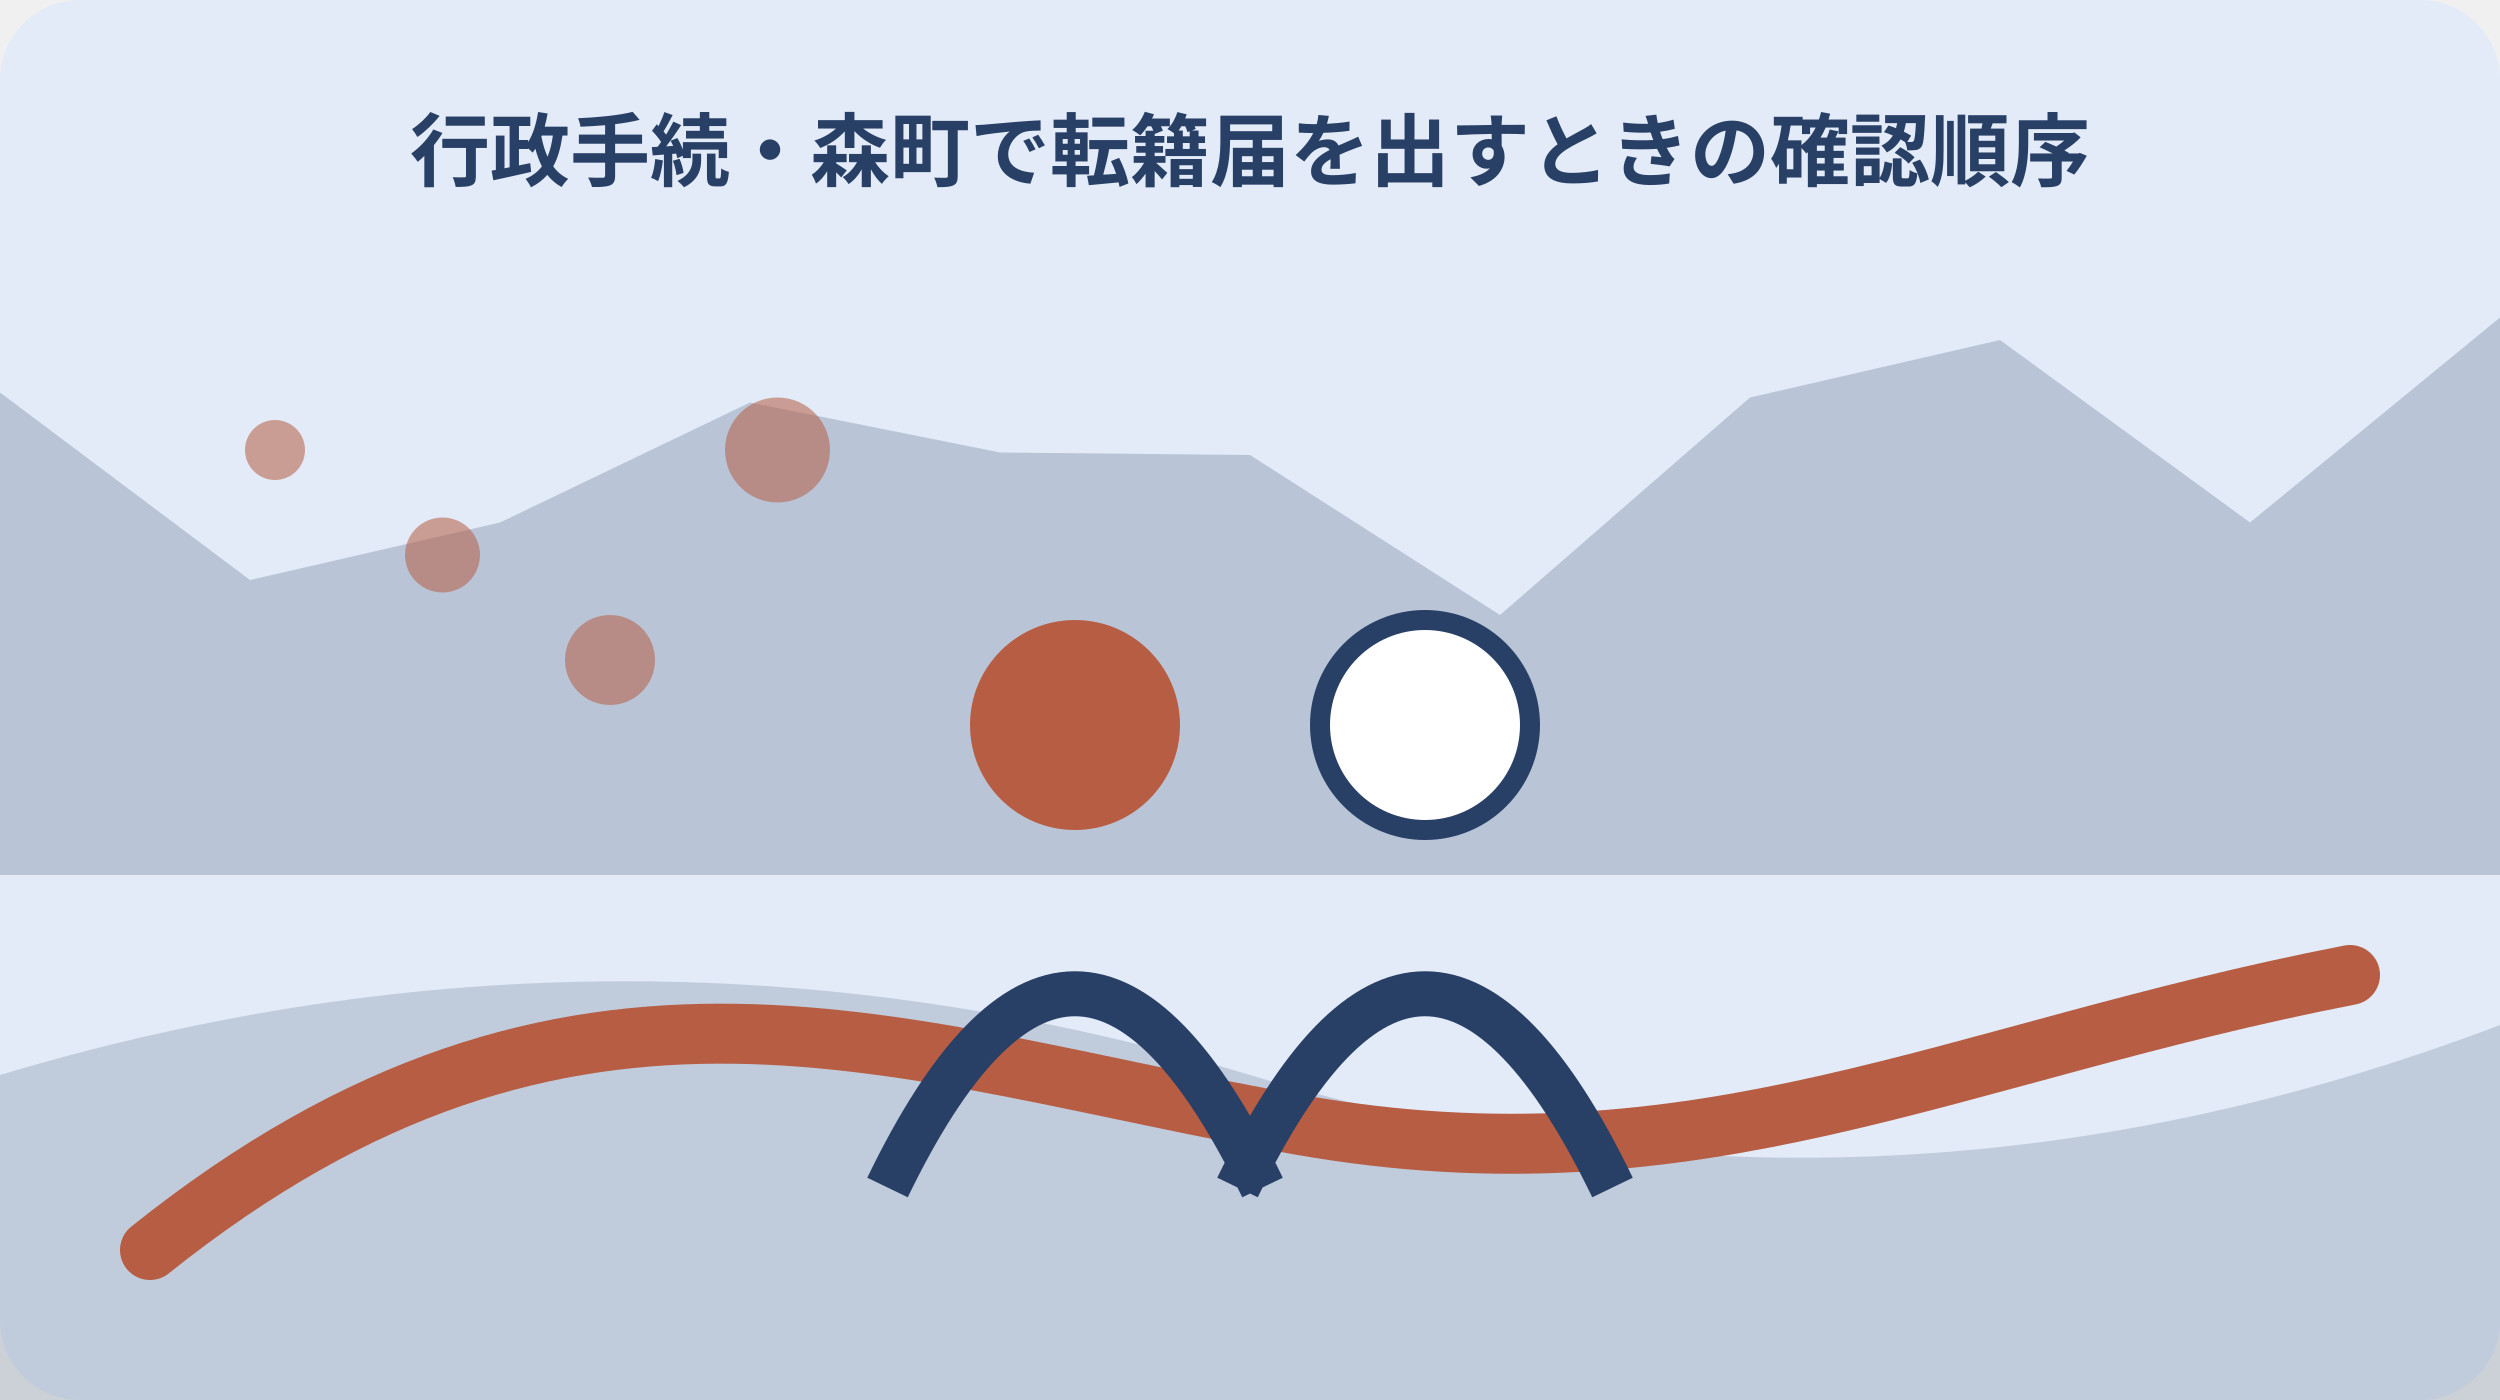
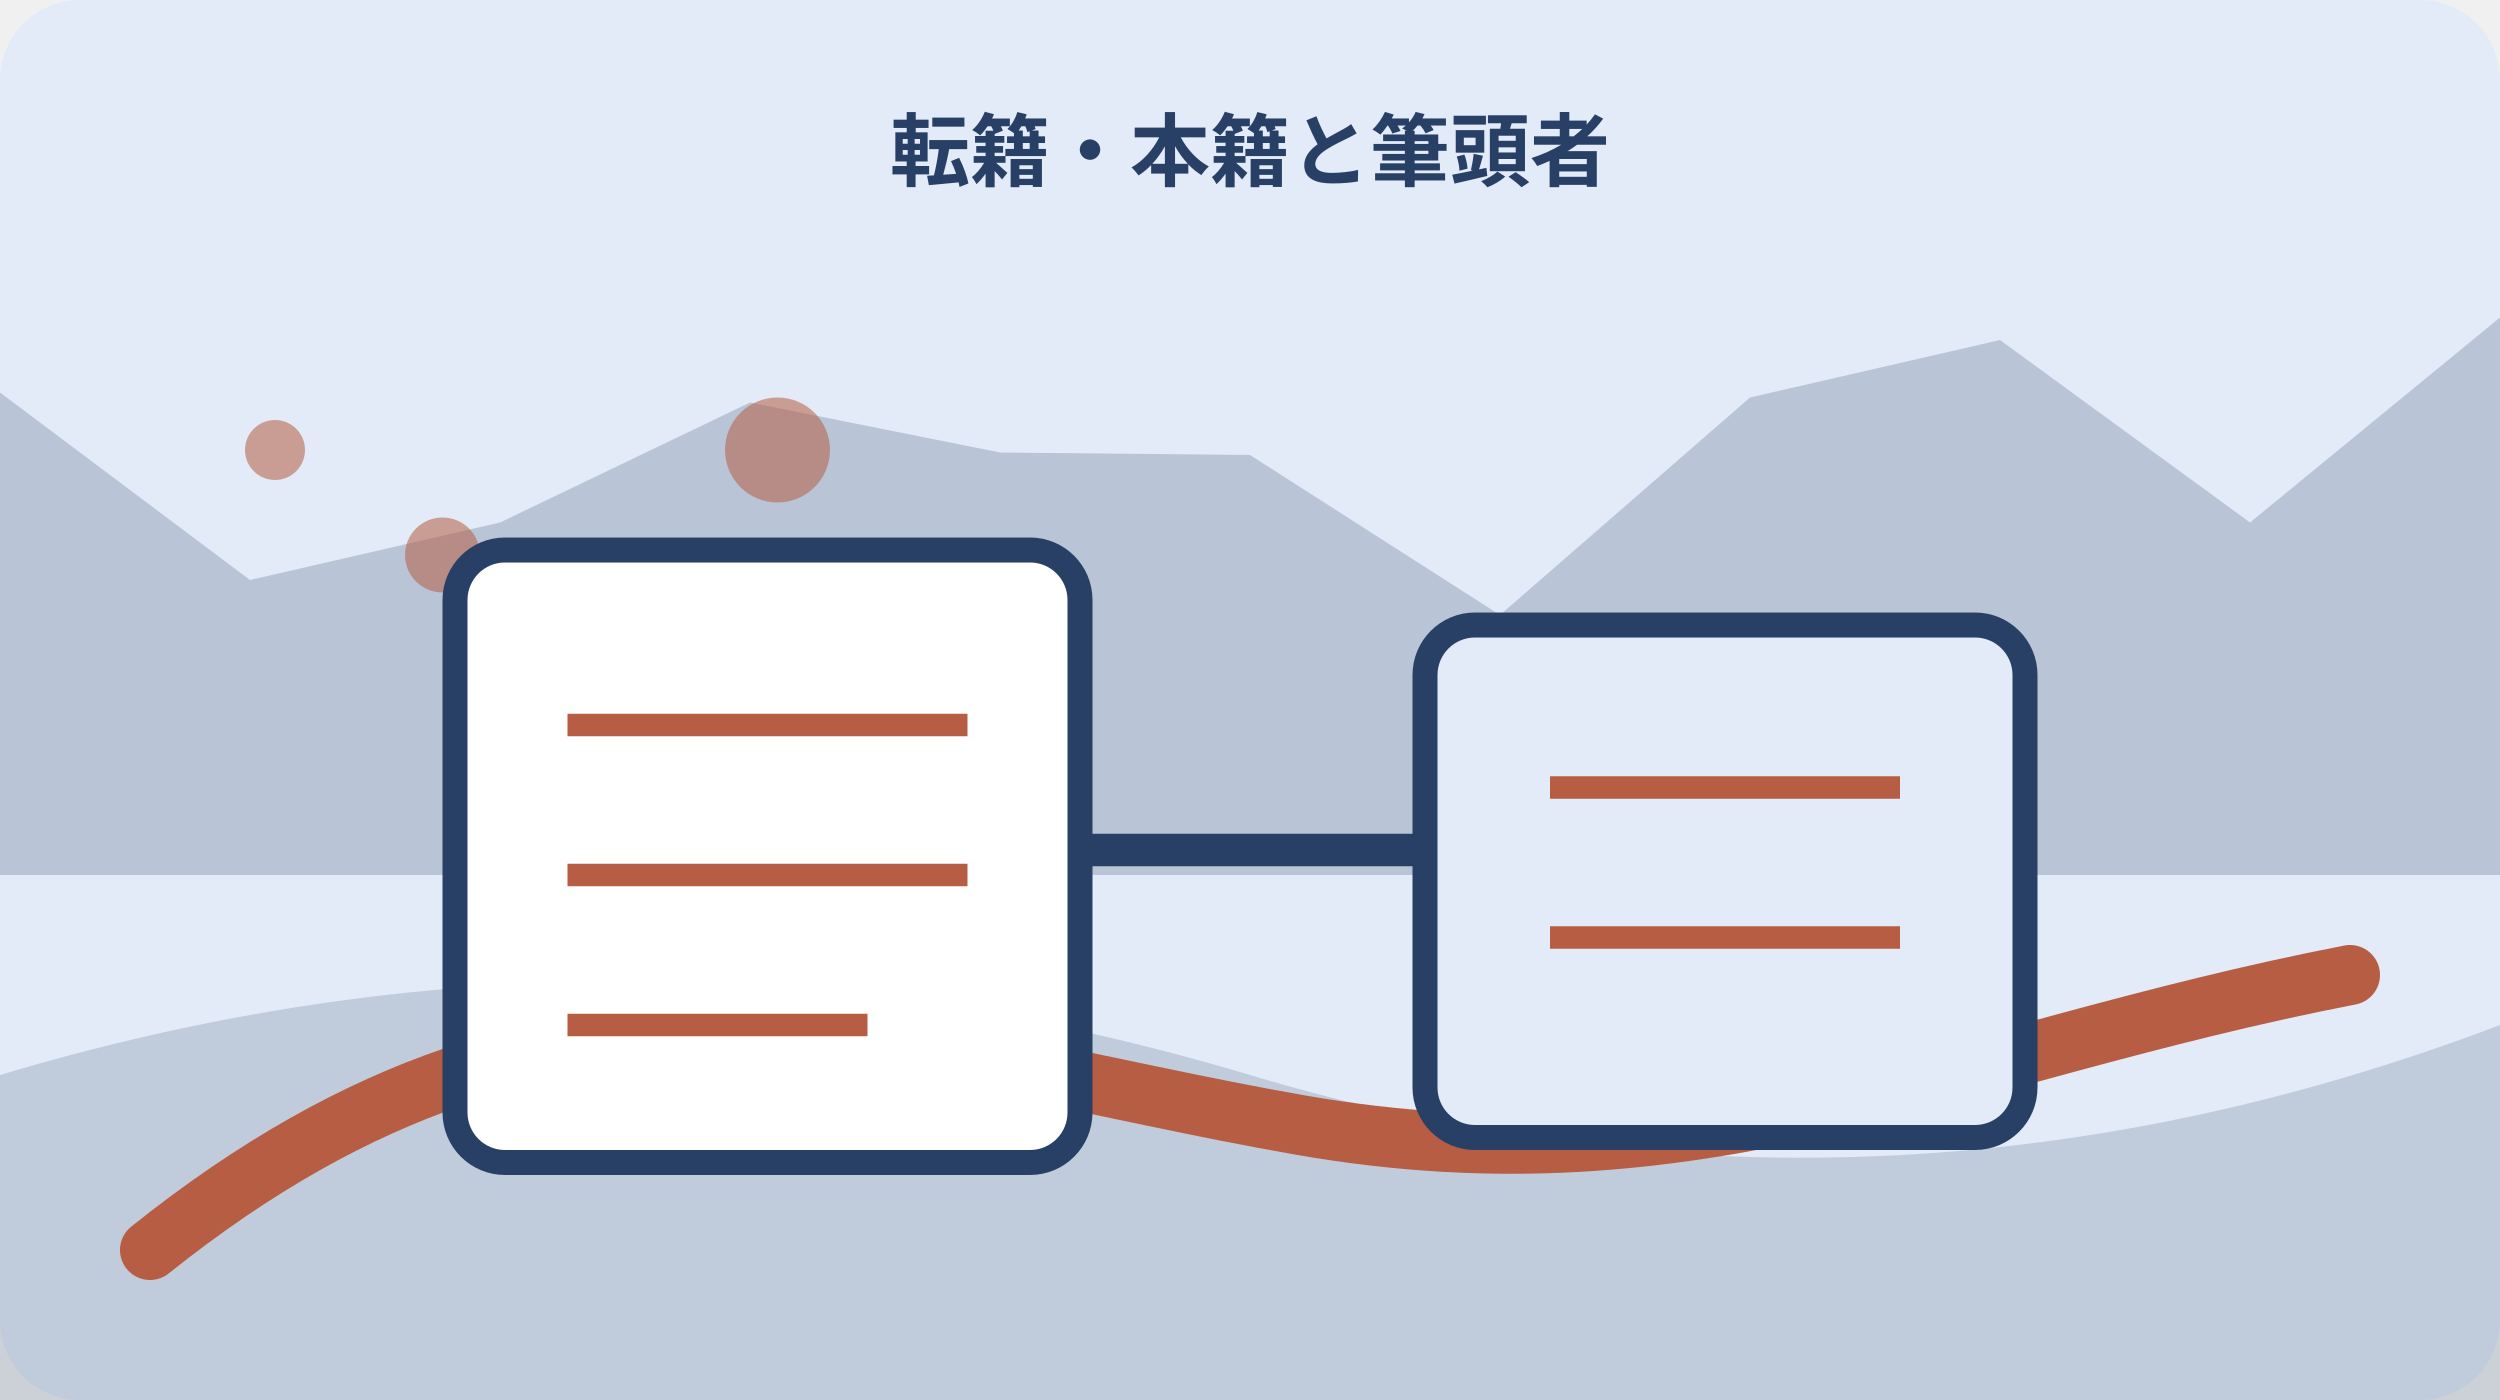
<svg xmlns="http://www.w3.org/2000/svg" width="1000" height="560" viewBox="0 0 1000 560" role="img" aria-labelledby="title desc" data-illustration="mori-editorial" data-topic-id="2" data-scene-index="1">
  <rect width="1000" height="560" rx="32" fill="#e2ebf7" />
  <polygon points="0,157 100,232 200,209 300,161 400,181 500,182 600,246 700,159 800,136 900,209 1000,127 1000,350 0,350" fill="#283f66" opacity=".22" />
  <path d="M0 430 Q250 355 500 430 T1000 410 V560 H0Z" fill="#283f66" opacity=".18" />
  <path d="M60 500 C230 364 360 422 520 450 S780 421 940 390" fill="none" stroke="#b75d43" stroke-width="24" stroke-linecap="round" />
  <circle cx="110" cy="180" r="12" fill="#b75d43" opacity=".55" />
  <circle cx="177" cy="222" r="15" fill="#b75d43" opacity=".55" />
  <circle cx="244" cy="264" r="18" fill="#b75d43" opacity=".55" />
  <circle cx="311" cy="180" r="21" fill="#b75d43" opacity=".55" />
-   <g data-scene="people">
-     <circle cx="430" cy="290" r="42" fill="#b75d43" />
-     <circle cx="570" cy="290" r="42" fill="#fff" stroke="#283f66" stroke-width="8" />
-     <path d="M355 475q75-155 150 0M495 475q75-155 150 0" fill="none" stroke="#283f66" stroke-width="18" />
+   <g data-scene="domicile-transfer-ledger">
+     <rect x="182" y="220" width="250" height="245" rx="20" fill="#fff" stroke="#283f66" stroke-width="10" />
+     <rect x="570" y="250" width="240" height="205" rx="20" fill="#e2ebf7" stroke="#283f66" stroke-width="10" />
+     <path d="M227 290h160M227 350h160M227 410h120M620 315h140M620 375h140" stroke="#b75d43" stroke-width="9" />
+     <path d="M430 340h140" stroke="#283f66" stroke-width="13" />
  </g>
-   <text x="500" y="72" text-anchor="middle" font-family="sans-serif" font-size="32" font-weight="700" fill="#283f66">行政手続・森町で転籍届を出すときの確認順序</text>
+   <text x="500" y="72" text-anchor="middle" font-family="sans-serif" font-size="32" font-weight="700" fill="#283f66">転籍・本籍と筆頭者</text>
</svg>
